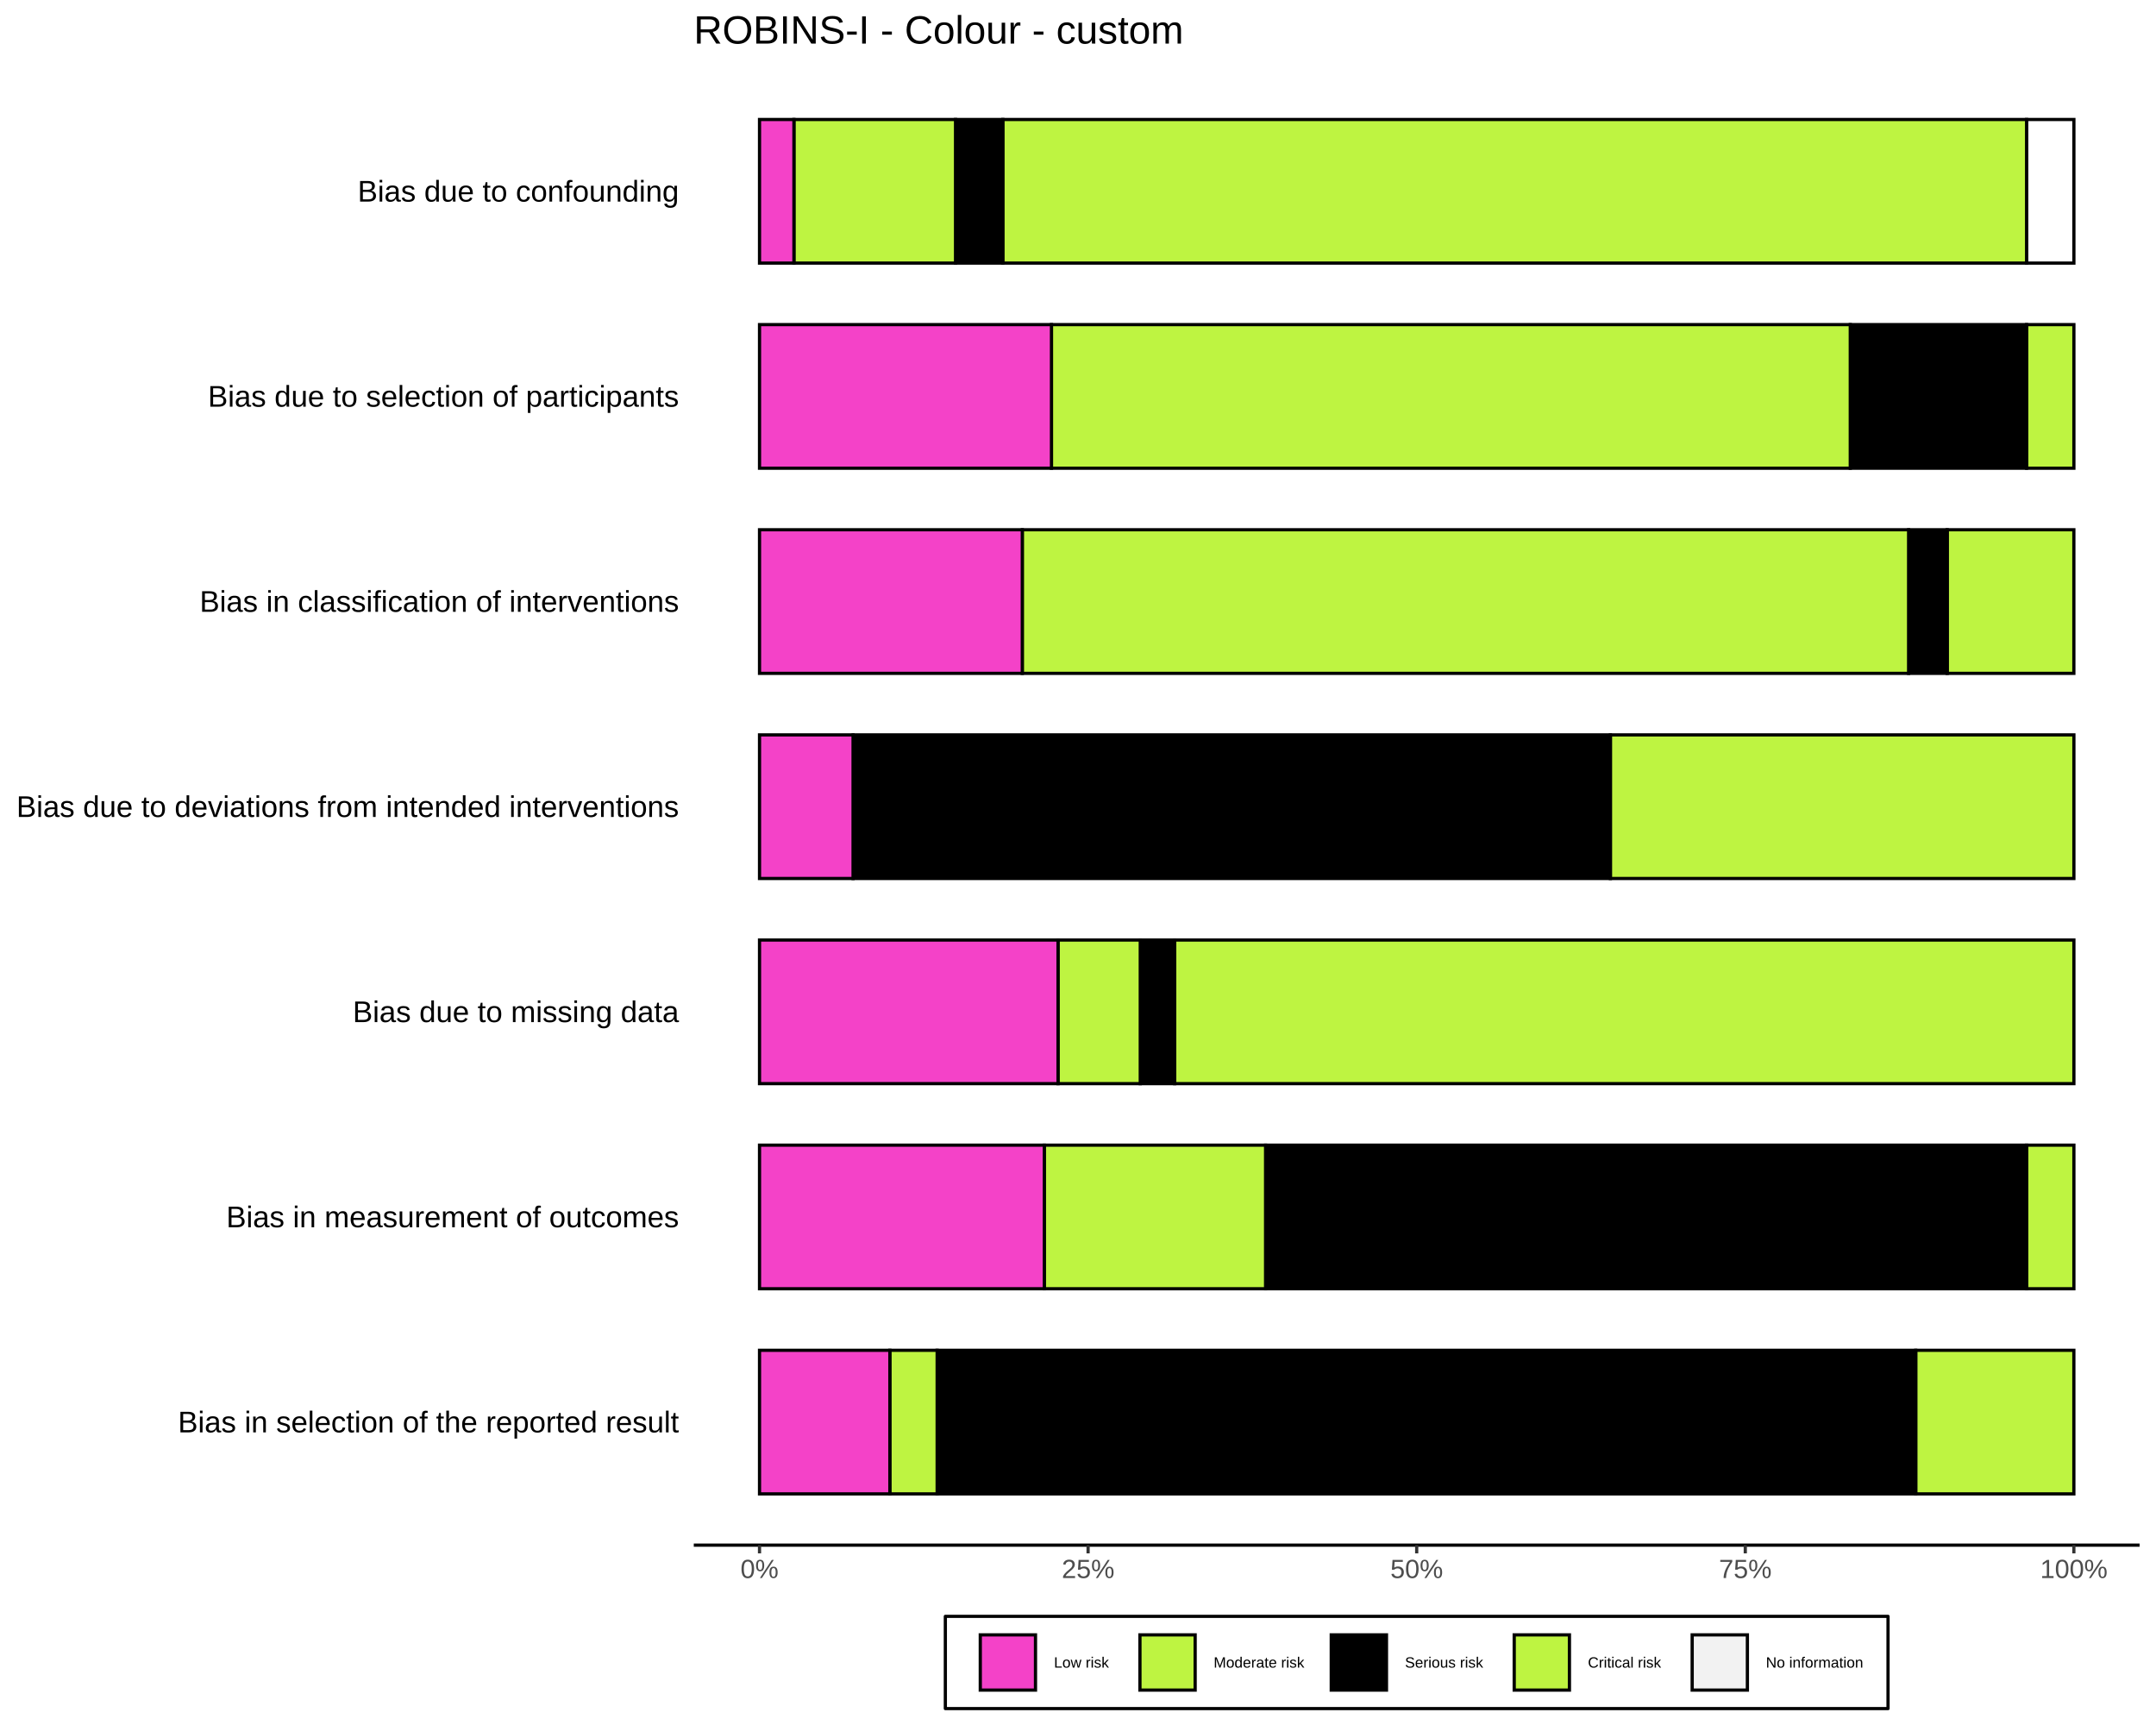
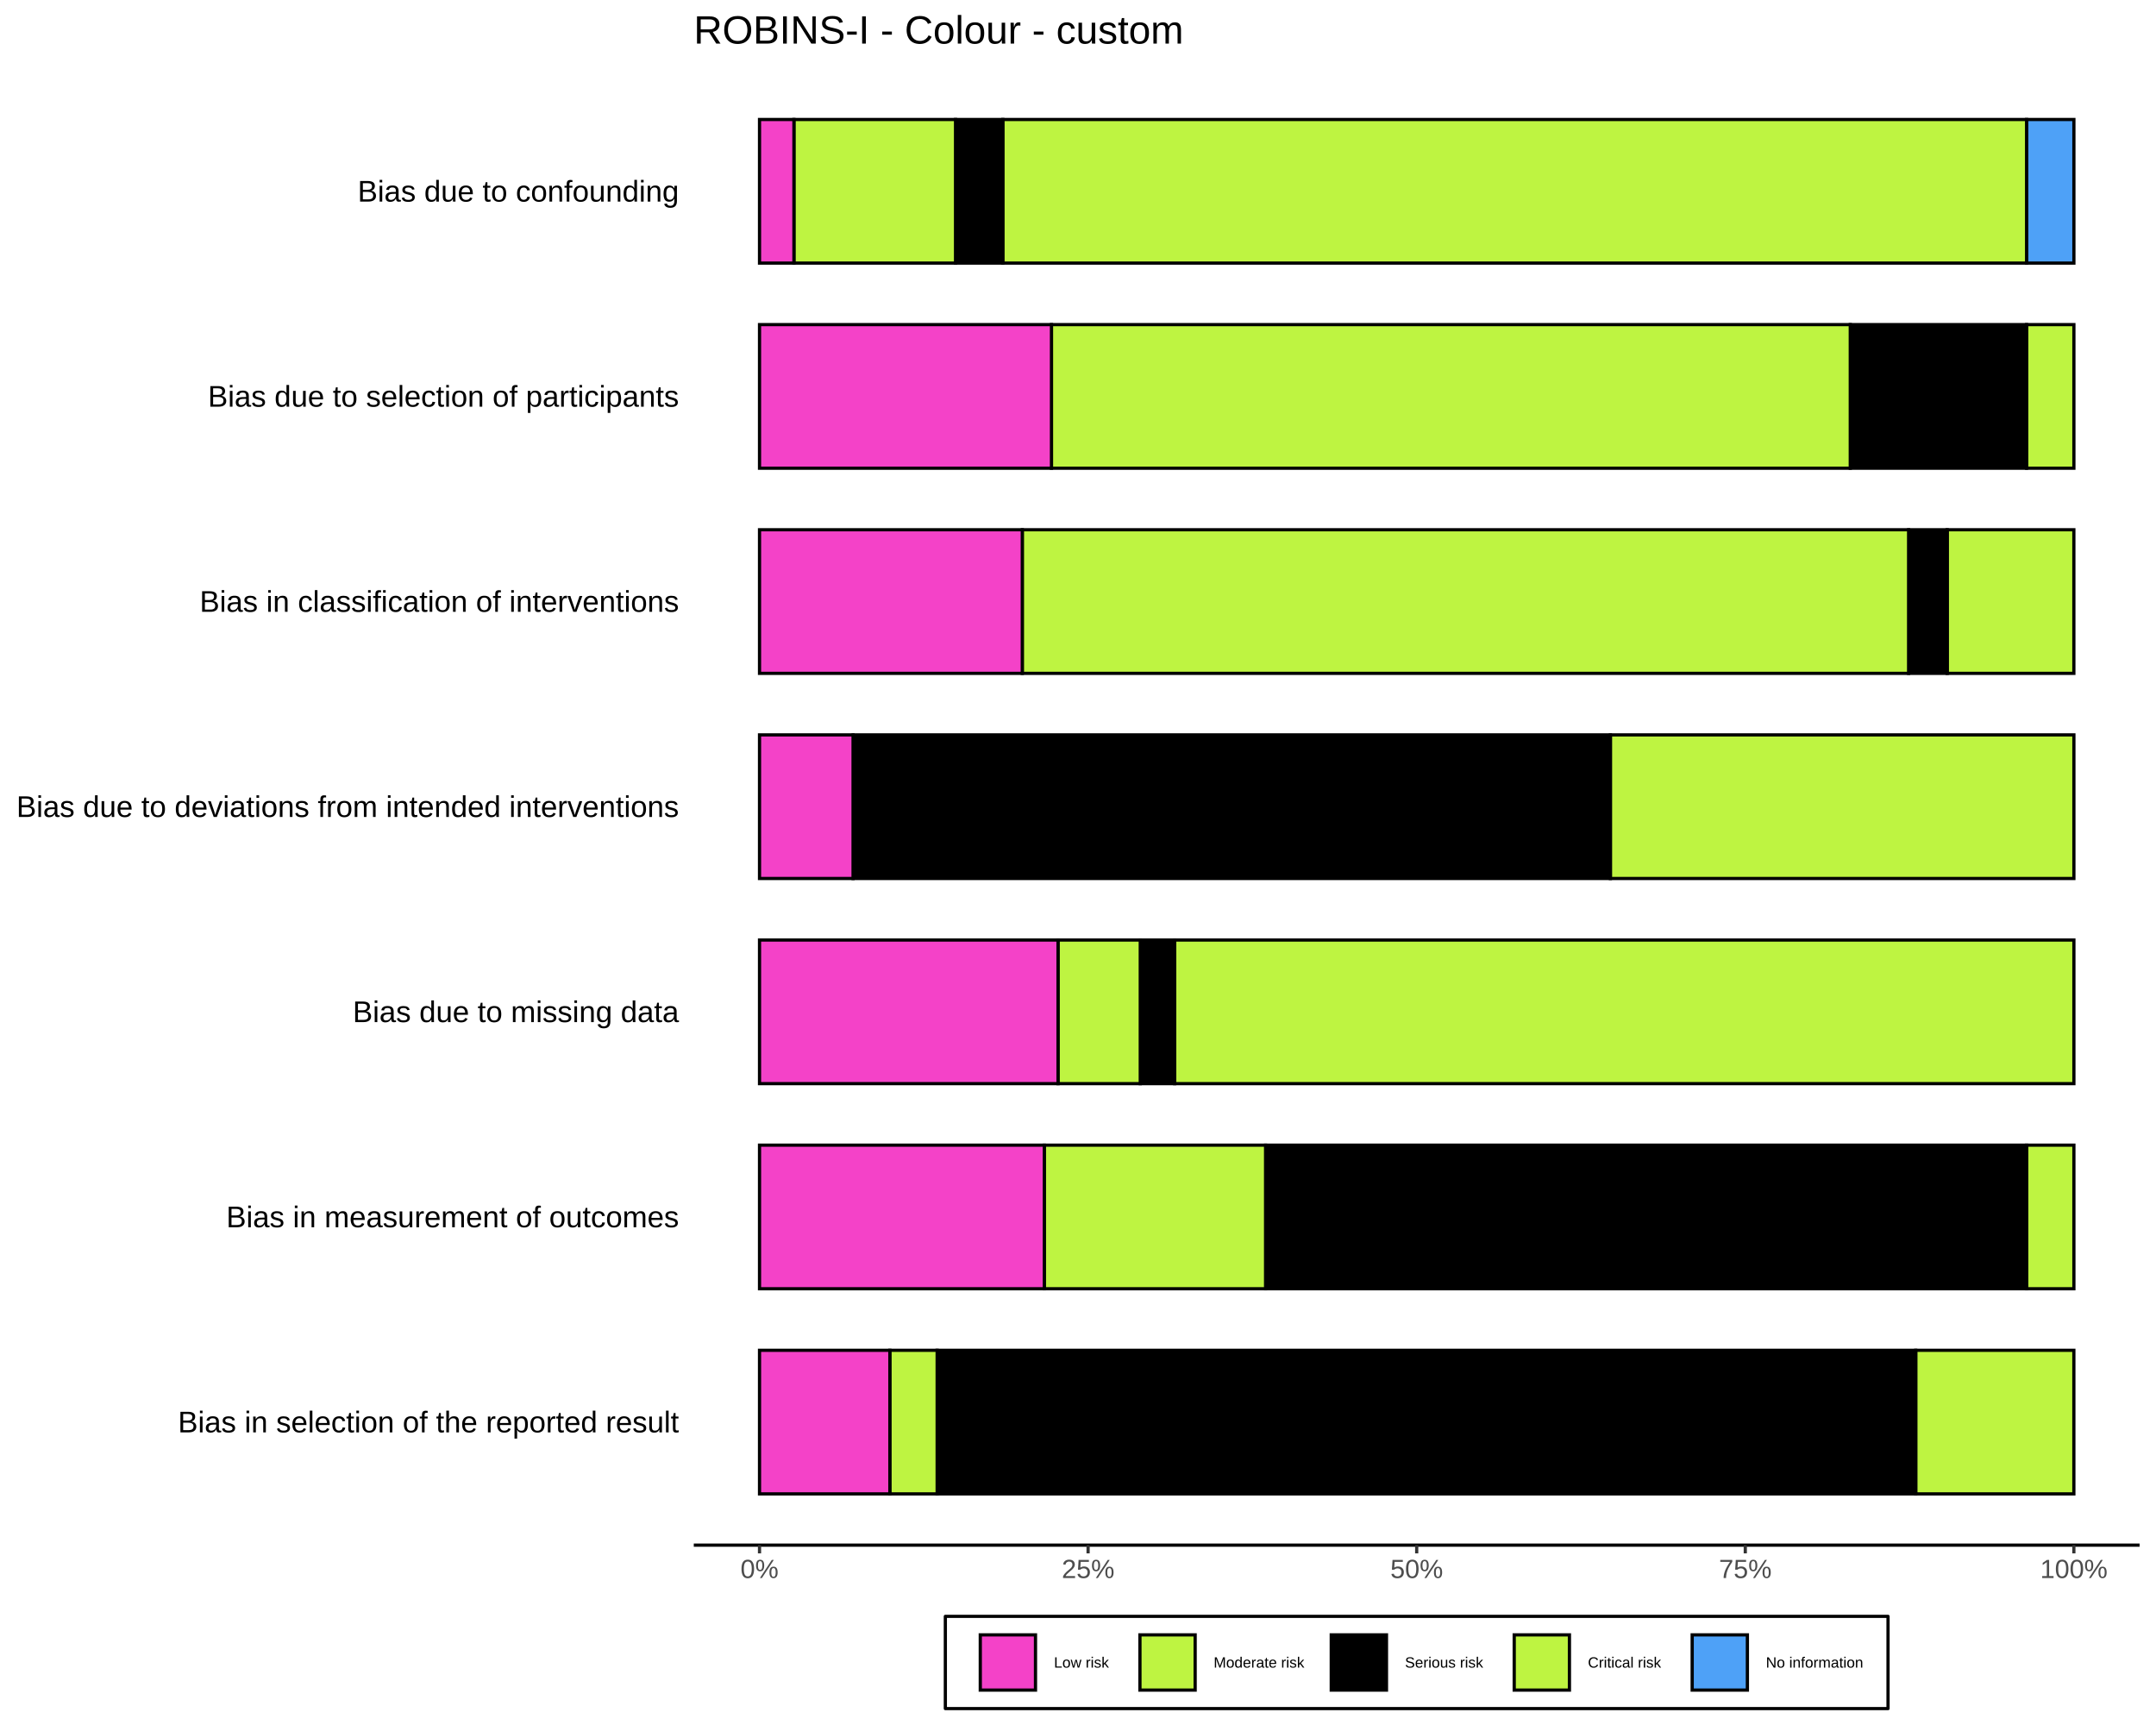
<svg xmlns="http://www.w3.org/2000/svg" viewBox="0 0 720.00 576.00">
  <defs>
    <style type="text/css">
    line, polyline, polygon, path, rect, circle {
      fill: none;
      stroke: #000000;
      stroke-linecap: round;
      stroke-linejoin: round;
      stroke-miterlimit: 10.00;
    }
  </style>
  </defs>
  <rect width="100%" height="100%" style="stroke: none; fill: #FFFFFF;" />
  <rect x="0.00" y="0.00" width="720.00" height="576.00" style="stroke-width: 1.07; stroke: #FFFFFF; fill: #FFFFFF;" />
  <defs>
    <clipPath id="cpMjMxLjY5fDcxNC41Mnw1MTUuOTV8MjIuNzc=">
      <rect x="231.69" y="22.77" width="482.83" height="493.18" />
    </clipPath>
  </defs>
  <rect x="639.76" y="450.88" width="52.81" height="47.95" style="stroke-width: 1.07; stroke-linecap: square; stroke-linejoin: miter; fill: #BEF441;" clip-path="url(#cpMjMxLjY5fDcxNC41Mnw1MTUuOTV8MjIuNzc=)" />
  <rect x="312.96" y="450.88" width="326.80" height="47.95" style="stroke-width: 1.07; stroke-linecap: square; stroke-linejoin: miter; fill: #000000;" clip-path="url(#cpMjMxLjY5fDcxNC41Mnw1MTUuOTV8MjIuNzc=)" />
  <rect x="297.16" y="450.88" width="15.80" height="47.95" style="stroke-width: 1.07; stroke-linecap: square; stroke-linejoin: miter; fill: #BEF441;" clip-path="url(#cpMjMxLjY5fDcxNC41Mnw1MTUuOTV8MjIuNzc=)" />
  <rect x="253.64" y="450.88" width="43.53" height="47.95" style="stroke-width: 1.07; stroke-linecap: square; stroke-linejoin: miter; fill: #F442C8;" clip-path="url(#cpMjMxLjY5fDcxNC41Mnw1MTUuOTV8MjIuNzc=)" />
  <rect x="676.78" y="382.38" width="15.80" height="47.95" style="stroke-width: 1.07; stroke-linecap: square; stroke-linejoin: miter; fill: #BEF441;" clip-path="url(#cpMjMxLjY5fDcxNC41Mnw1MTUuOTV8MjIuNzc=)" />
  <rect x="422.65" y="382.38" width="254.13" height="47.95" style="stroke-width: 1.07; stroke-linecap: square; stroke-linejoin: miter; fill: #000000;" clip-path="url(#cpMjMxLjY5fDcxNC41Mnw1MTUuOTV8MjIuNzc=)" />
  <rect x="348.75" y="382.38" width="73.89" height="47.95" style="stroke-width: 1.07; stroke-linecap: square; stroke-linejoin: miter; fill: #BEF441;" clip-path="url(#cpMjMxLjY5fDcxNC41Mnw1MTUuOTV8MjIuNzc=)" />
  <rect x="253.64" y="382.38" width="95.11" height="47.95" style="stroke-width: 1.07; stroke-linecap: square; stroke-linejoin: miter; fill: #F442C8;" clip-path="url(#cpMjMxLjY5fDcxNC41Mnw1MTUuOTV8MjIuNzc=)" />
  <rect x="392.28" y="313.89" width="300.30" height="47.95" style="stroke-width: 1.07; stroke-linecap: square; stroke-linejoin: miter; fill: #BEF441;" clip-path="url(#cpMjMxLjY5fDcxNC41Mnw1MTUuOTV8MjIuNzc=)" />
  <rect x="380.79" y="313.89" width="11.49" height="47.95" style="stroke-width: 1.07; stroke-linecap: square; stroke-linejoin: miter; fill: #000000;" clip-path="url(#cpMjMxLjY5fDcxNC41Mnw1MTUuOTV8MjIuNzc=)" />
  <rect x="353.33" y="313.89" width="27.46" height="47.95" style="stroke-width: 1.07; stroke-linecap: square; stroke-linejoin: miter; fill: #BEF441;" clip-path="url(#cpMjMxLjY5fDcxNC41Mnw1MTUuOTV8MjIuNzc=)" />
  <rect x="253.64" y="313.89" width="99.69" height="47.95" style="stroke-width: 1.07; stroke-linecap: square; stroke-linejoin: miter; fill: #F442C8;" clip-path="url(#cpMjMxLjY5fDcxNC41Mnw1MTUuOTV8MjIuNzc=)" />
  <rect x="537.79" y="245.39" width="154.79" height="47.95" style="stroke-width: 1.07; stroke-linecap: square; stroke-linejoin: miter; fill: #BEF441;" clip-path="url(#cpMjMxLjY5fDcxNC41Mnw1MTUuOTV8MjIuNzc=)" />
  <rect x="284.88" y="245.39" width="252.91" height="47.95" style="stroke-width: 1.07; stroke-linecap: square; stroke-linejoin: miter; fill: #000000;" clip-path="url(#cpMjMxLjY5fDcxNC41Mnw1MTUuOTV8MjIuNzc=)" />
  <rect x="253.64" y="245.39" width="31.24" height="47.95" style="stroke-width: 1.07; stroke-linecap: square; stroke-linejoin: miter; fill: #F442C8;" clip-path="url(#cpMjMxLjY5fDcxNC41Mnw1MTUuOTV8MjIuNzc=)" />
  <rect x="650.27" y="176.89" width="42.30" height="47.95" style="stroke-width: 1.07; stroke-linecap: square; stroke-linejoin: miter; fill: #BEF441;" clip-path="url(#cpMjMxLjY5fDcxNC41Mnw1MTUuOTV8MjIuNzc=)" />
  <rect x="637.38" y="176.89" width="12.89" height="47.95" style="stroke-width: 1.07; stroke-linecap: square; stroke-linejoin: miter; fill: #000000;" clip-path="url(#cpMjMxLjY5fDcxNC41Mnw1MTUuOTV8MjIuNzc=)" />
  <rect x="341.39" y="176.89" width="295.99" height="47.95" style="stroke-width: 1.07; stroke-linecap: square; stroke-linejoin: miter; fill: #BEF441;" clip-path="url(#cpMjMxLjY5fDcxNC41Mnw1MTUuOTV8MjIuNzc=)" />
  <rect x="253.64" y="176.89" width="87.75" height="47.95" style="stroke-width: 1.07; stroke-linecap: square; stroke-linejoin: miter; fill: #F442C8;" clip-path="url(#cpMjMxLjY5fDcxNC41Mnw1MTUuOTV8MjIuNzc=)" />
  <rect x="676.78" y="108.39" width="15.80" height="47.95" style="stroke-width: 1.07; stroke-linecap: square; stroke-linejoin: miter; fill: #BEF441;" clip-path="url(#cpMjMxLjY5fDcxNC41Mnw1MTUuOTV8MjIuNzc=)" />
  <rect x="617.90" y="108.39" width="58.87" height="47.95" style="stroke-width: 1.07; stroke-linecap: square; stroke-linejoin: miter; fill: #000000;" clip-path="url(#cpMjMxLjY5fDcxNC41Mnw1MTUuOTV8MjIuNzc=)" />
  <rect x="351.13" y="108.39" width="266.77" height="47.95" style="stroke-width: 1.07; stroke-linecap: square; stroke-linejoin: miter; fill: #BEF441;" clip-path="url(#cpMjMxLjY5fDcxNC41Mnw1MTUuOTV8MjIuNzc=)" />
  <rect x="253.64" y="108.39" width="97.50" height="47.95" style="stroke-width: 1.07; stroke-linecap: square; stroke-linejoin: miter; fill: #F442C8;" clip-path="url(#cpMjMxLjY5fDcxNC41Mnw1MTUuOTV8MjIuNzc=)" />
-   <rect x="676.78" y="39.90" width="15.80" height="47.95" style="stroke-width: 1.07; stroke-linecap: square; stroke-linejoin: miter;" clip-path="url(#cpMjMxLjY5fDcxNC41Mnw1MTUuOTV8MjIuNzc=)" />
+   <rect x="676.78" y="39.90" width="15.80" height="47.95" style="stroke-width: 1.07; stroke-linecap: square; stroke-linejoin: miter; fill: #4EA1F7;" clip-path="url(#cpMjMxLjY5fDcxNC41Mnw1MTUuOTV8MjIuNzc=)" />
  <rect x="334.89" y="39.90" width="341.89" height="47.95" style="stroke-width: 1.07; stroke-linecap: square; stroke-linejoin: miter; fill: #BEF441;" clip-path="url(#cpMjMxLjY5fDcxNC41Mnw1MTUuOTV8MjIuNzc=)" />
  <rect x="319.10" y="39.90" width="15.80" height="47.95" style="stroke-width: 1.07; stroke-linecap: square; stroke-linejoin: miter; fill: #000000;" clip-path="url(#cpMjMxLjY5fDcxNC41Mnw1MTUuOTV8MjIuNzc=)" />
  <rect x="265.13" y="39.90" width="53.97" height="47.95" style="stroke-width: 1.07; stroke-linecap: square; stroke-linejoin: miter; fill: #BEF441;" clip-path="url(#cpMjMxLjY5fDcxNC41Mnw1MTUuOTV8MjIuNzc=)" />
  <rect x="253.64" y="39.90" width="11.49" height="47.95" style="stroke-width: 1.07; stroke-linecap: square; stroke-linejoin: miter; fill: #F442C8;" clip-path="url(#cpMjMxLjY5fDcxNC41Mnw1MTUuOTV8MjIuNzc=)" />
  <defs>
    <clipPath id="cpMC4wMHw3MjAuMDB8NTc2LjAwfDAuMDA=">
      <rect x="0.00" y="0.00" width="720.00" height="576.00" />
    </clipPath>
  </defs>
  <g clip-path="url(#cpMC4wMHw3MjAuMDB8NTc2LjAwfDAuMDA=)">
    <text x="59.42" y="478.29" style="font-size: 10.00px; font-family: Liberation Sans;" textLength="167.34px" lengthAdjust="spacingAndGlyphs">Bias in selection of the reported result</text>
  </g>
  <g clip-path="url(#cpMC4wMHw3MjAuMDB8NTc2LjAwfDAuMDA=)">
    <text x="75.56" y="409.80" style="font-size: 10.00px; font-family: Liberation Sans;" textLength="151.20px" lengthAdjust="spacingAndGlyphs">Bias in measurement of outcomes</text>
  </g>
  <g clip-path="url(#cpMC4wMHw3MjAuMDB8NTc2LjAwfDAuMDA=)">
    <text x="117.79" y="341.30" style="font-size: 10.00px; font-family: Liberation Sans;" textLength="108.97px" lengthAdjust="spacingAndGlyphs">Bias due to missing data</text>
  </g>
  <g clip-path="url(#cpMC4wMHw3MjAuMDB8NTc2LjAwfDAuMDA=)">
    <text x="5.48" y="272.80" style="font-size: 10.00px; font-family: Liberation Sans;" textLength="221.28px" lengthAdjust="spacingAndGlyphs">Bias due to deviations from intended interventions</text>
  </g>
  <g clip-path="url(#cpMC4wMHw3MjAuMDB8NTc2LjAwfDAuMDA=)">
    <text x="66.67" y="204.30" style="font-size: 10.00px; font-family: Liberation Sans;" textLength="160.09px" lengthAdjust="spacingAndGlyphs">Bias in classification of interventions</text>
  </g>
  <g clip-path="url(#cpMC4wMHw3MjAuMDB8NTc2LjAwfDAuMDA=)">
    <text x="69.42" y="135.80" style="font-size: 10.00px; font-family: Liberation Sans;" textLength="157.34px" lengthAdjust="spacingAndGlyphs">Bias due to selection of participants</text>
  </g>
  <g clip-path="url(#cpMC4wMHw3MjAuMDB8NTc2LjAwfDAuMDA=)">
    <text x="119.43" y="67.31" style="font-size: 10.00px; font-family: Liberation Sans;" textLength="107.33px" lengthAdjust="spacingAndGlyphs">Bias due to confounding</text>
  </g>
  <polyline points="231.69,515.95 714.52,515.95 " style="stroke-width: 1.07; stroke-linecap: butt;" clip-path="url(#cpMC4wMHw3MjAuMDB8NTc2LjAwfDAuMDA=)" />
  <polyline points="253.64,518.69 253.64,515.95 " style="stroke-width: 1.07; stroke: #333333; stroke-linecap: butt;" clip-path="url(#cpMC4wMHw3MjAuMDB8NTc2LjAwfDAuMDA=)" />
  <polyline points="363.37,518.69 363.37,515.95 " style="stroke-width: 1.07; stroke: #333333; stroke-linecap: butt;" clip-path="url(#cpMC4wMHw3MjAuMDB8NTc2LjAwfDAuMDA=)" />
  <polyline points="473.11,518.69 473.11,515.95 " style="stroke-width: 1.07; stroke: #333333; stroke-linecap: butt;" clip-path="url(#cpMC4wMHw3MjAuMDB8NTc2LjAwfDAuMDA=)" />
  <polyline points="582.84,518.69 582.84,515.95 " style="stroke-width: 1.07; stroke: #333333; stroke-linecap: butt;" clip-path="url(#cpMC4wMHw3MjAuMDB8NTc2LjAwfDAuMDA=)" />
  <polyline points="692.57,518.69 692.57,515.95 " style="stroke-width: 1.07; stroke: #333333; stroke-linecap: butt;" clip-path="url(#cpMC4wMHw3MjAuMDB8NTc2LjAwfDAuMDA=)" />
  <g clip-path="url(#cpMC4wMHw3MjAuMDB8NTc2LjAwfDAuMDA=)">
    <text x="247.28" y="526.93" style="font-size: 8.80px; fill: #4D4D4D; font-family: Liberation Sans;" textLength="12.72px" lengthAdjust="spacingAndGlyphs">0%</text>
  </g>
  <g clip-path="url(#cpMC4wMHw3MjAuMDB8NTc2LjAwfDAuMDA=)">
    <text x="354.57" y="526.93" style="font-size: 8.80px; fill: #4D4D4D; font-family: Liberation Sans;" textLength="17.61px" lengthAdjust="spacingAndGlyphs">25%</text>
  </g>
  <g clip-path="url(#cpMC4wMHw3MjAuMDB8NTc2LjAwfDAuMDA=)">
    <text x="464.30" y="526.93" style="font-size: 8.80px; fill: #4D4D4D; font-family: Liberation Sans;" textLength="17.61px" lengthAdjust="spacingAndGlyphs">50%</text>
  </g>
  <g clip-path="url(#cpMC4wMHw3MjAuMDB8NTc2LjAwfDAuMDA=)">
    <text x="574.04" y="526.93" style="font-size: 8.80px; fill: #4D4D4D; font-family: Liberation Sans;" textLength="17.61px" lengthAdjust="spacingAndGlyphs">75%</text>
  </g>
  <g clip-path="url(#cpMC4wMHw3MjAuMDB8NTc2LjAwfDAuMDA=)">
    <text x="681.32" y="526.93" style="font-size: 8.80px; fill: #4D4D4D; font-family: Liberation Sans;" textLength="22.50px" lengthAdjust="spacingAndGlyphs">100%</text>
  </g>
  <rect x="315.70" y="539.72" width="314.81" height="30.80" style="stroke-width: 1.07; fill: #FFFFFF;" clip-path="url(#cpMC4wMHw3MjAuMDB8NTc2LjAwfDAuMDA=)" />
  <rect x="326.66" y="545.20" width="19.84" height="19.84" style="stroke-width: 1.07; stroke: none; fill: #F2F2F2;" clip-path="url(#cpMC4wMHw3MjAuMDB8NTc2LjAwfDAuMDA=)" />
  <rect x="327.37" y="545.91" width="18.43" height="18.43" style="stroke-width: 1.07; stroke-linecap: square; stroke-linejoin: miter; fill: #F442C8;" clip-path="url(#cpMC4wMHw3MjAuMDB8NTc2LjAwfDAuMDA=)" />
  <rect x="379.98" y="545.20" width="19.84" height="19.84" style="stroke-width: 1.07; stroke: none; fill: #F2F2F2;" clip-path="url(#cpMC4wMHw3MjAuMDB8NTc2LjAwfDAuMDA=)" />
  <rect x="380.69" y="545.91" width="18.43" height="18.43" style="stroke-width: 1.07; stroke-linecap: square; stroke-linejoin: miter; fill: #BEF441;" clip-path="url(#cpMC4wMHw3MjAuMDB8NTc2LjAwfDAuMDA=)" />
  <rect x="443.87" y="545.20" width="19.84" height="19.84" style="stroke-width: 1.07; stroke: none; fill: #F2F2F2;" clip-path="url(#cpMC4wMHw3MjAuMDB8NTc2LjAwfDAuMDA=)" />
  <rect x="444.58" y="545.91" width="18.43" height="18.43" style="stroke-width: 1.07; stroke-linecap: square; stroke-linejoin: miter; fill: #000000;" clip-path="url(#cpMC4wMHw3MjAuMDB8NTc2LjAwfDAuMDA=)" />
  <rect x="504.97" y="545.20" width="19.84" height="19.84" style="stroke-width: 1.07; stroke: none; fill: #F2F2F2;" clip-path="url(#cpMC4wMHw3MjAuMDB8NTc2LjAwfDAuMDA=)" />
  <rect x="505.68" y="545.91" width="18.43" height="18.43" style="stroke-width: 1.07; stroke-linecap: square; stroke-linejoin: miter; fill: #BEF441;" clip-path="url(#cpMC4wMHw3MjAuMDB8NTc2LjAwfDAuMDA=)" />
  <rect x="564.40" y="545.20" width="19.84" height="19.84" style="stroke-width: 1.07; stroke: none; fill: #F2F2F2;" clip-path="url(#cpMC4wMHw3MjAuMDB8NTc2LjAwfDAuMDA=)" />
-   <rect x="565.11" y="545.91" width="18.43" height="18.43" style="stroke-width: 1.07; stroke-linecap: square; stroke-linejoin: miter;" clip-path="url(#cpMC4wMHw3MjAuMDB8NTc2LjAwfDAuMDA=)" />
+   <rect x="565.11" y="545.91" width="18.43" height="18.43" style="stroke-width: 1.07; stroke-linecap: square; stroke-linejoin: miter; fill: #4EA1F7;" clip-path="url(#cpMC4wMHw3MjAuMDB8NTc2LjAwfDAuMDA=)" />
  <g clip-path="url(#cpMC4wMHw3MjAuMDB8NTc2LjAwfDAuMDA=)">
    <text x="351.98" y="556.84" style="font-size: 5.00px; font-family: Liberation Sans;" textLength="22.52px" lengthAdjust="spacingAndGlyphs"> Low risk  </text>
  </g>
  <g clip-path="url(#cpMC4wMHw3MjAuMDB8NTc2LjAwfDAuMDA=)">
    <text x="405.30" y="556.84" style="font-size: 5.00px; font-family: Liberation Sans;" textLength="33.09px" lengthAdjust="spacingAndGlyphs"> Moderate risk </text>
  </g>
  <g clip-path="url(#cpMC4wMHw3MjAuMDB8NTc2LjAwfDAuMDA=)">
    <text x="469.19" y="556.84" style="font-size: 5.00px; font-family: Liberation Sans;" textLength="30.30px" lengthAdjust="spacingAndGlyphs"> Serious risk  </text>
  </g>
  <g clip-path="url(#cpMC4wMHw3MjAuMDB8NTc2LjAwfDAuMDA=)">
    <text x="530.29" y="556.84" style="font-size: 5.00px; font-family: Liberation Sans;" textLength="28.62px" lengthAdjust="spacingAndGlyphs"> Critical risk  </text>
  </g>
  <g clip-path="url(#cpMC4wMHw3MjAuMDB8NTc2LjAwfDAuMDA=)">
    <text x="589.72" y="556.84" style="font-size: 5.00px; font-family: Liberation Sans;" textLength="35.31px" lengthAdjust="spacingAndGlyphs"> No information </text>
  </g>
  <g clip-path="url(#cpMC4wMHw3MjAuMDB8NTc2LjAwfDAuMDA=)">
    <text x="231.69" y="14.56" style="font-size: 13.20px; font-family: Liberation Sans;" textLength="163.34px" lengthAdjust="spacingAndGlyphs">ROBINS-I - Colour - custom</text>
  </g>
</svg>
